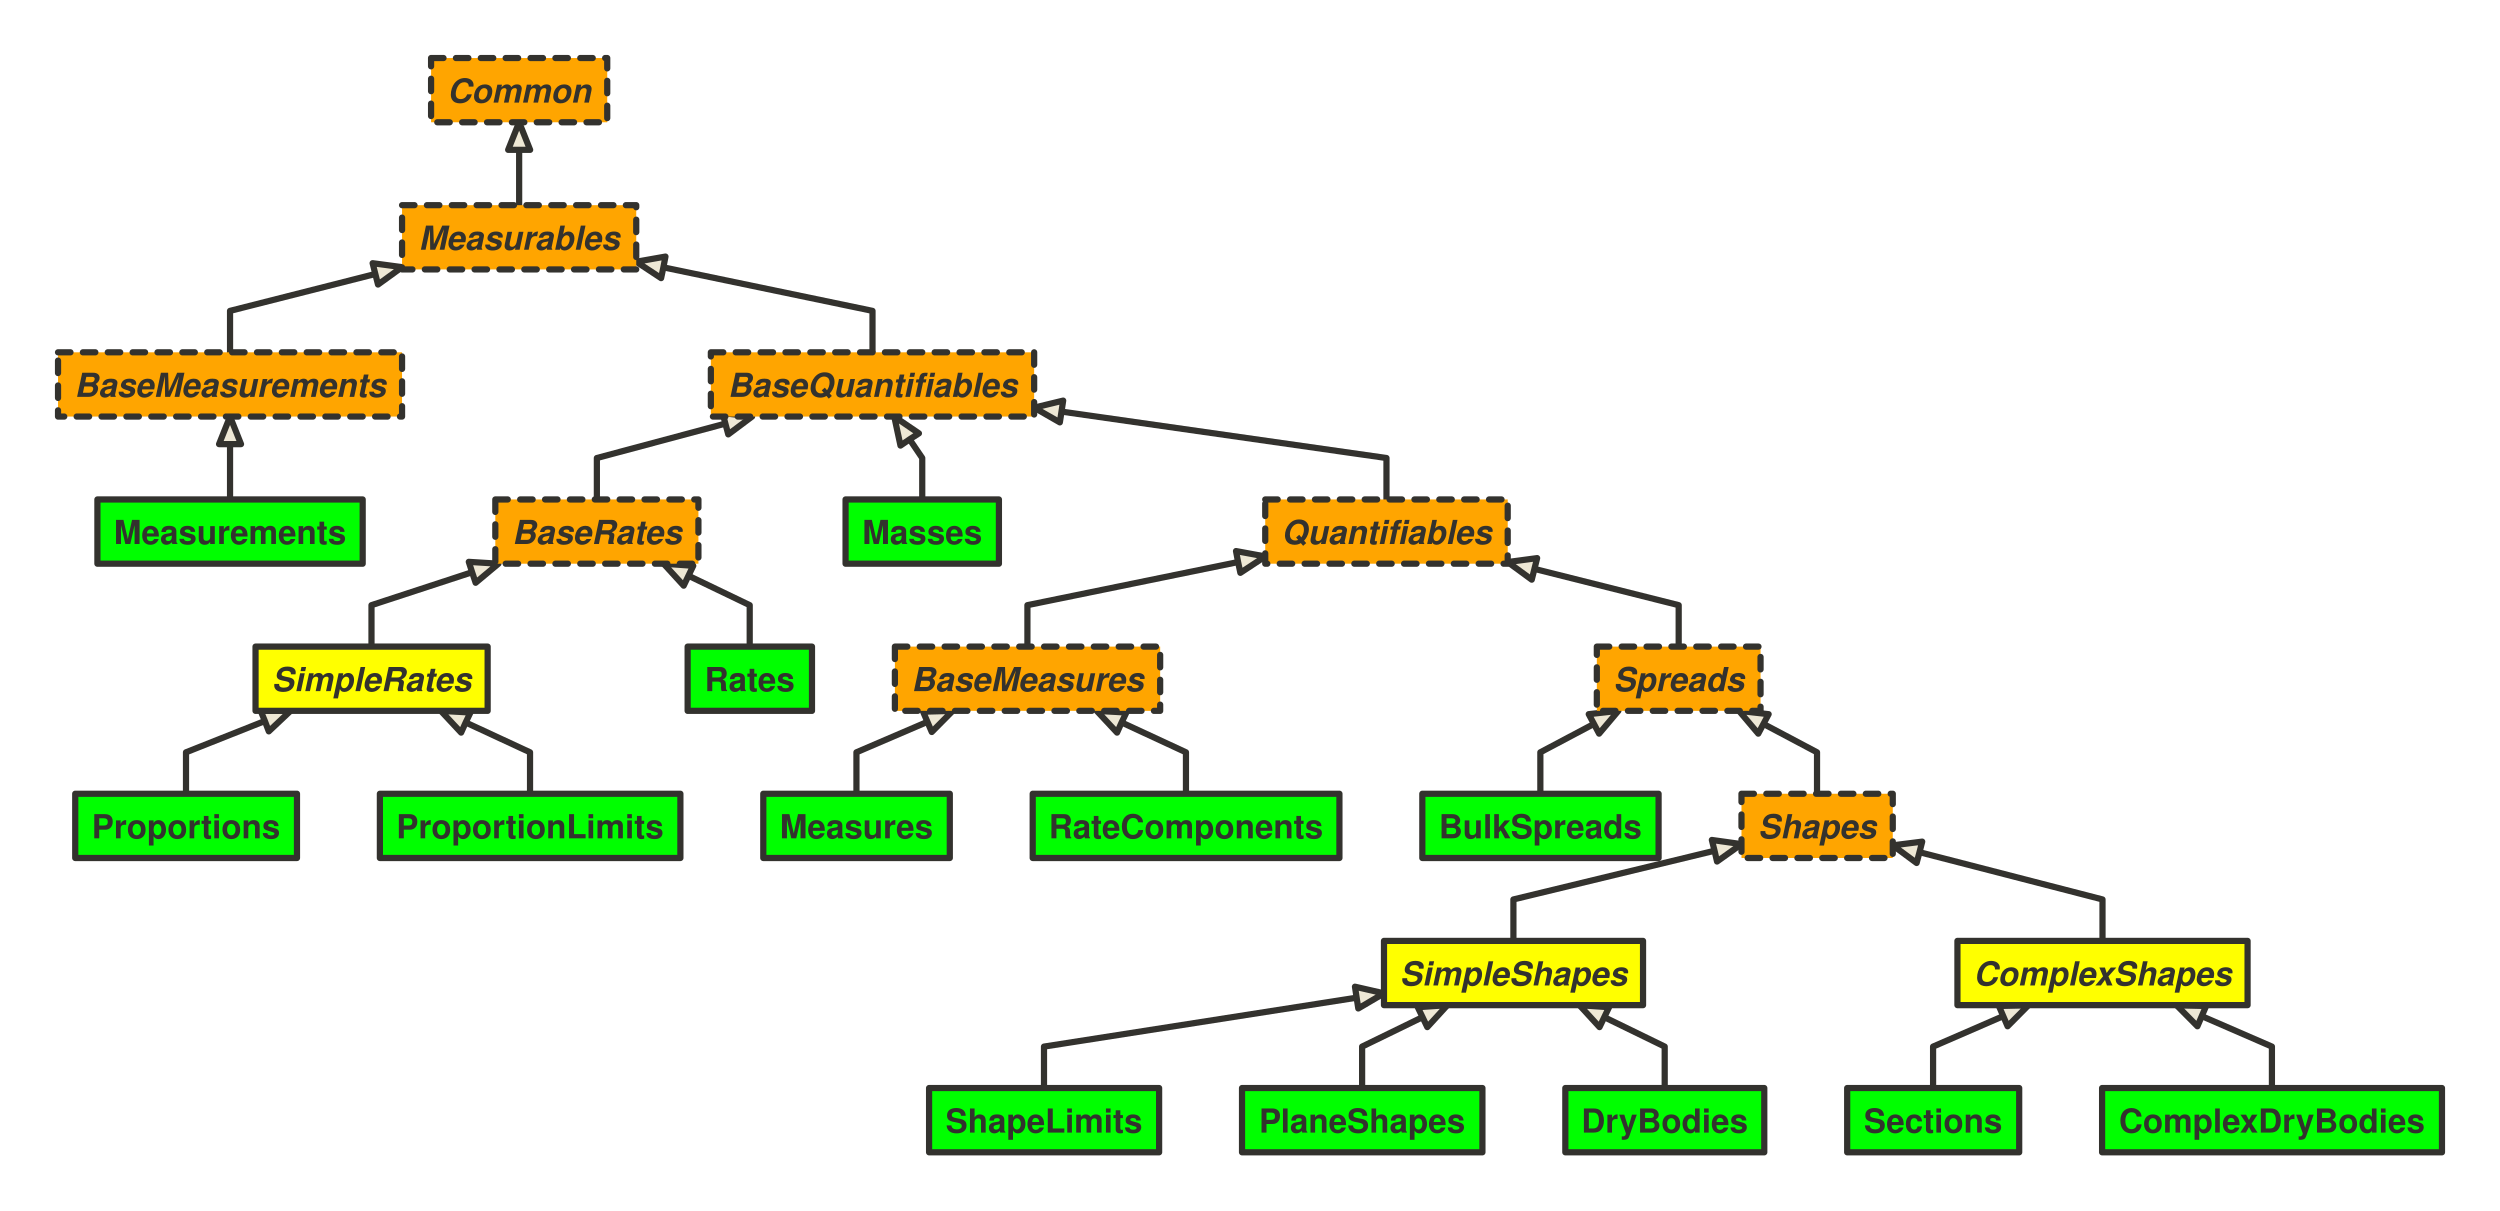
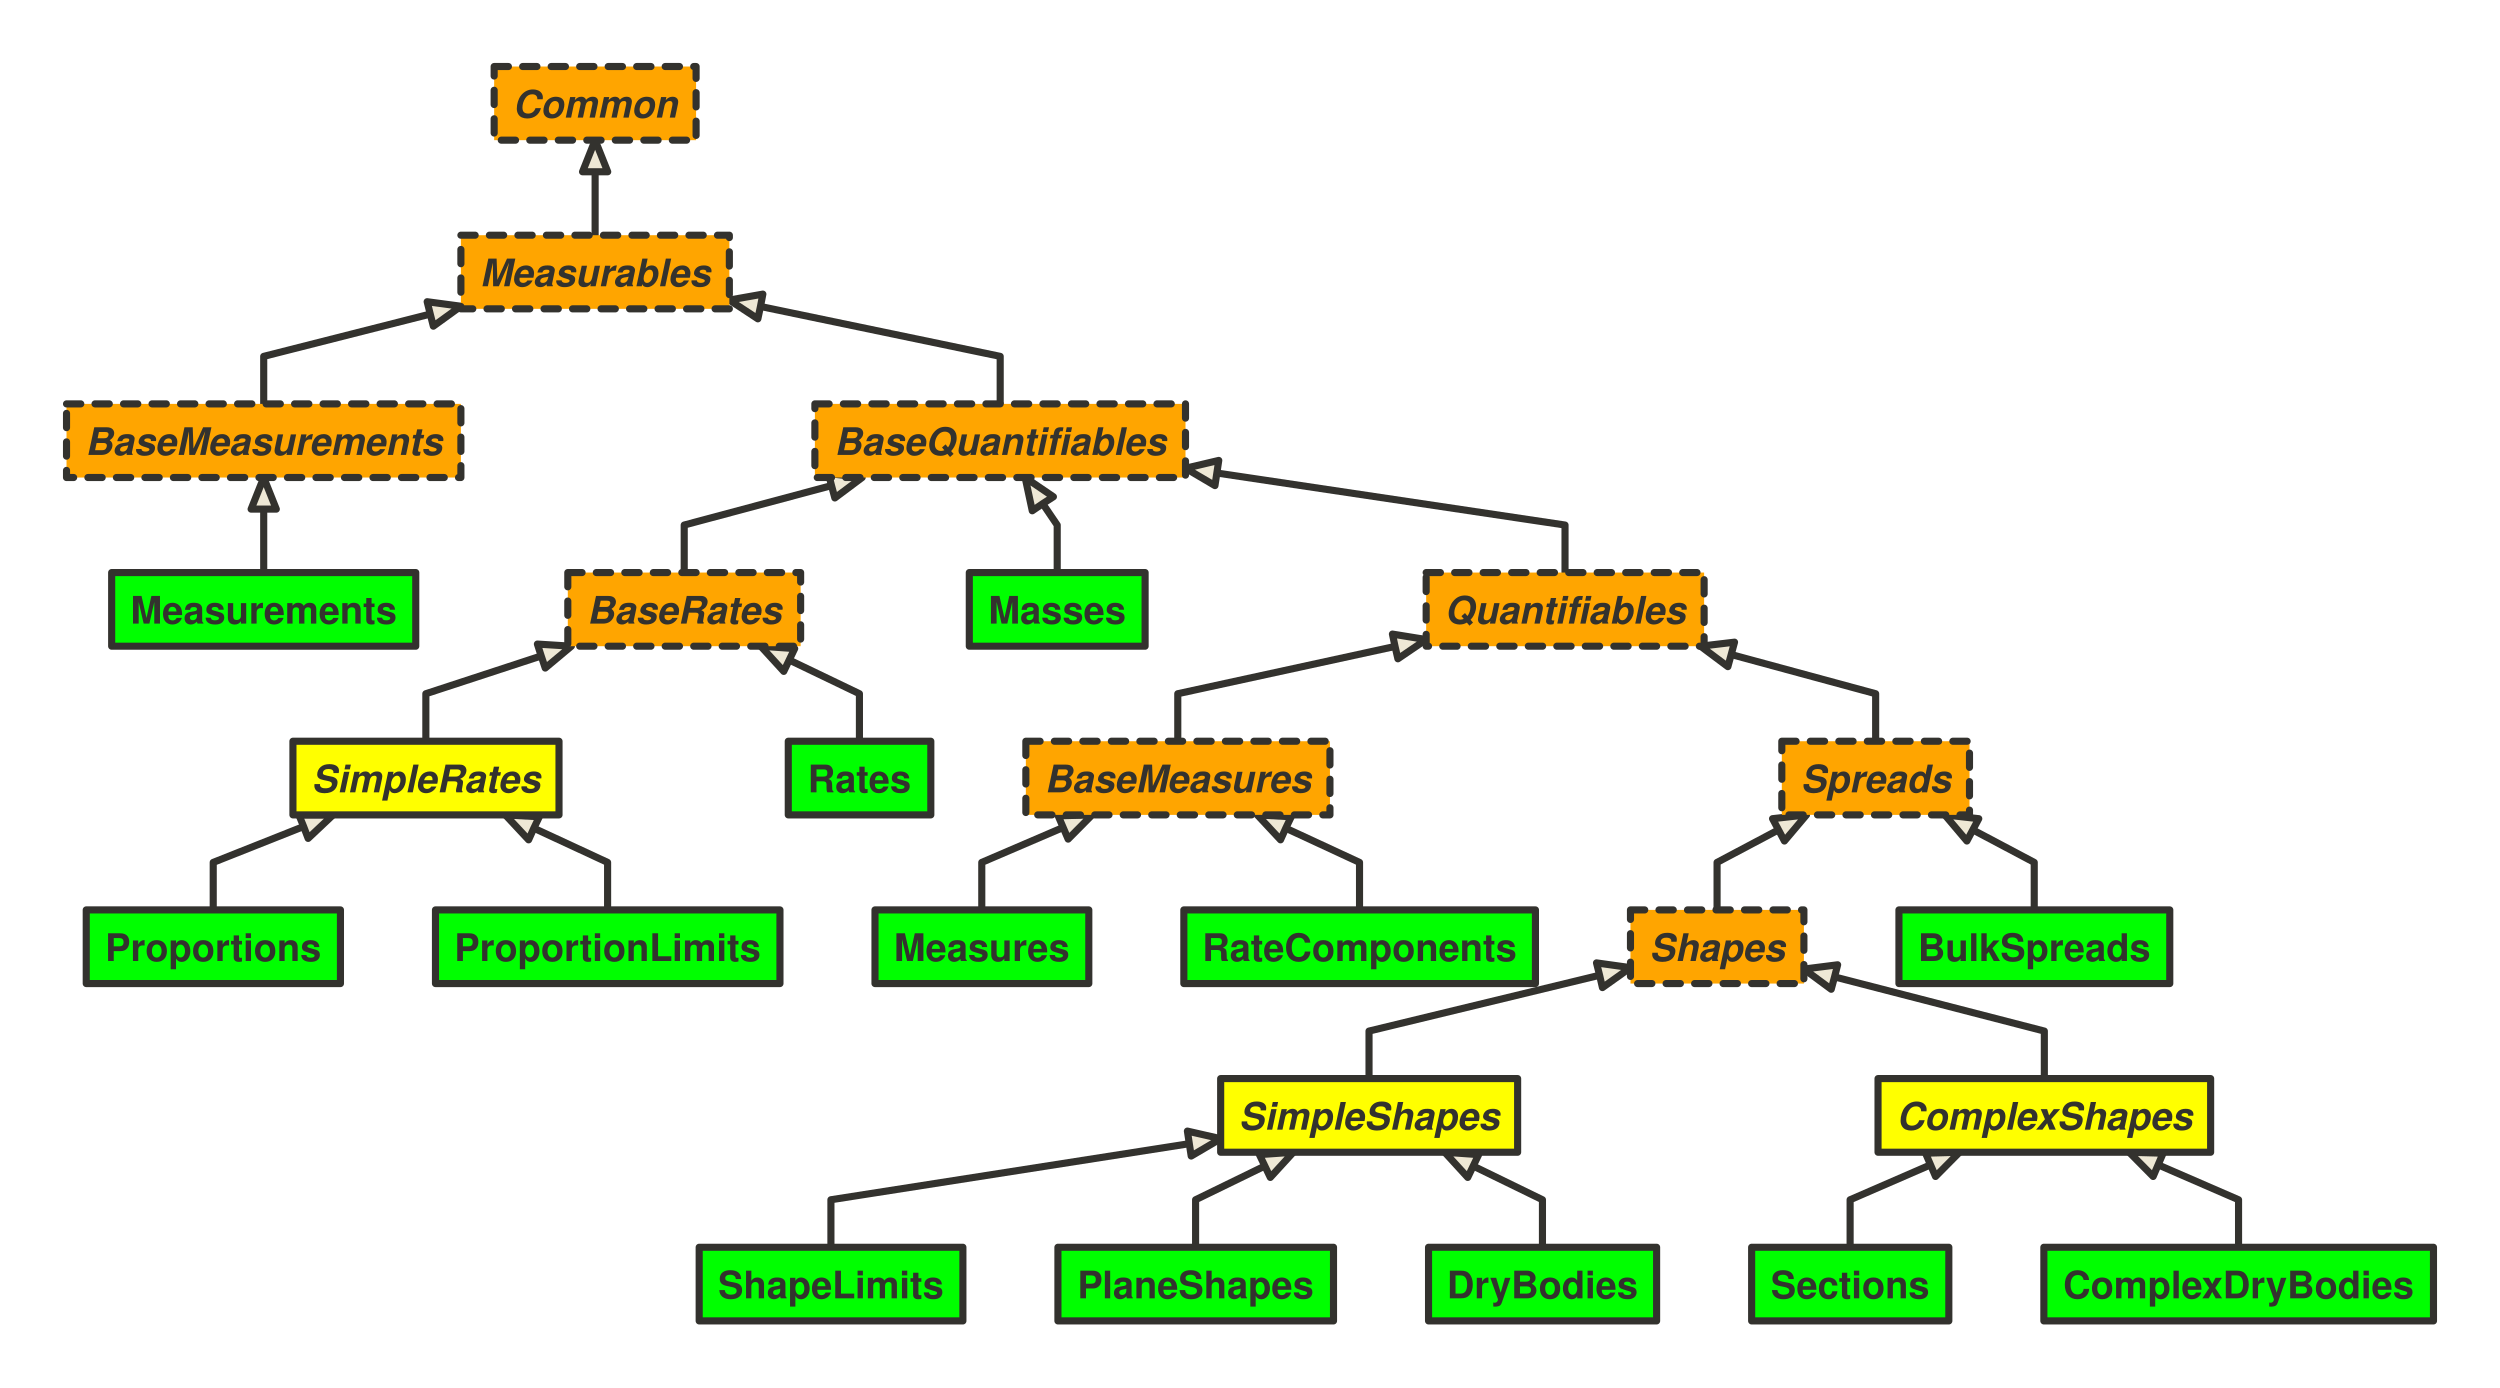
- <svg xmlns="http://www.w3.org/2000/svg" version="1.1" baseProfile="full" width="1206.3" height="584.0" viewbox="0 0 1206.25 584">
+ <svg xmlns="http://www.w3.org/2000/svg" version="1.1" baseProfile="full" width="1052.3" height="584.0" viewbox="0 0 1052.25 584">
  <g stroke-width="1.0" text-align="left" font="12pt Helvetica, Arial, sans-serif" font-size="12pt" font-family="Helvetica" font-weight="bold" font-style="normal">
    <g font-family="Helvetica" font-size="12pt" font-weight="bold" font-style="normal" stroke-width="3.0" stroke-linejoin="round" stroke-linecap="round" stroke="#33322E">
      <g stroke="transparent" fill="transparent">
-         <rect x="0.0" y="0.0" height="584.0" width="1206.3" stroke="none" />
+         <rect x="0.0" y="0.0" height="584.0" width="1052.3" stroke="none" />
      </g>
      <g transform="translate(8, 8)" fill="#33322E">
        <g transform="translate(20, 20)" fill="#eee8d5" font-family="Helvetica" font-size="12pt" font-weight="normal" font-style="normal">
          <path d="M222.5 44.3 L222.5 51 L222.5 71 L222.5 71.0 " fill="none" />
          <path d="M227.8 44.3 L222.5 44.3 L217.2 44.3 L222.5 31.0 Z" />
          <path d="M153.1 104.2 L83 122 L83 142 L83.0 142.0 " fill="none" />
          <path d="M154.4 109.3 L153.1 104.2 L151.8 99.0 L166.0 100.9 Z" />
          <path d="M83.0 186.3 L83 193 L83 213 L83.0 213.0 " fill="none" />
          <path d="M88.3 186.3 L83.0 186.3 L77.7 186.3 L83.0 173.0 Z" />
          <path d="M292.1 101.0 L393 122 L393 142 L393.0 142.0 " fill="none" />
          <path d="M293.1 95.8 L292.1 101.0 L291.0 106.2 L279.0 98.3 Z" />
          <path d="M322.0 176.4 L260 193 L260 213 L260.0 213.0 " fill="none" />
          <path d="M323.4 181.6 L322.0 176.4 L320.7 171.3 L334.9 173.0 Z" />
          <path d="M410.9 184.0 L417 193 L417 213 L417.0 213.0 " fill="none" />
          <path d="M415.4 181.1 L410.9 184.0 L406.5 187.0 L403.5 173.0 Z" />
-           <path d="M484.2 170.6 L641 193 L641 213 L641.0 213.0 " fill="none" />
-           <path d="M485.0 165.3 L484.2 170.6 L483.4 175.8 L471.0 168.7 Z" />
-           <path d="M569.4 243.2 L467.75 264 L467.75 284 L467.8 284.0 " fill="none" />
-           <path d="M570.5 248.4 L569.4 243.2 L568.4 237.9 L582.5 240.5 Z" />
-           <path d="M712.4 246.5 L782 264 L782 284 L782.0 284.0 " fill="none" />
-           <path d="M713.7 241.3 L712.4 246.5 L711.1 251.7 L699.5 243.2 Z" />
-           <path d="M741.1 321.3 L715.25 335 L715.25 355 L715.3 355.0 " fill="none" />
-           <path d="M743.6 326.0 L741.1 321.3 L738.6 316.6 L752.9 315.0 Z" />
-           <path d="M822.9 321.3 L848.75 335 L848.75 355 L848.8 355.0 " fill="none" />
-           <path d="M825.4 316.6 L822.9 321.3 L820.4 326.0 L811.1 315.0 Z" />
-           <path d="M799.3 382.5 L702.25 406 L702.25 426 L702.3 426.0 " fill="none" />
-           <path d="M800.5 387.7 L799.3 382.5 L798.0 377.3 L812.3 379.3 Z" />
-           <path d="M626.6 453.4 L475.75 477 L475.75 497 L475.8 497.0 " fill="none" />
-           <path d="M627.4 458.6 L626.6 453.4 L625.8 448.1 L639.8 451.3 Z" />
-           <path d="M658.4 462.8 L629.25 477 L629.25 497 L629.3 497.0 " fill="none" />
-           <path d="M660.7 467.6 L658.4 462.8 L656.1 458.0 L670.4 457.0 Z" />
-           <path d="M746.1 462.8 L775.25 477 L775.25 497 L775.3 497.0 " fill="none" />
-           <path d="M748.4 458.0 L746.1 462.8 L743.8 467.6 L734.1 457.0 Z" />
+           <path d="M484.2 171.1 L630.75 193 L630.75 213 L630.8 213.0 " fill="none" />
+           <path d="M485.0 165.8 L484.2 171.1 L483.4 176.4 L471.0 169.1 Z" />
+           <path d="M559.2 244.1 L467.75 264 L467.75 284 L467.8 284.0 " fill="none" />
+           <path d="M560.4 249.3 L559.2 244.1 L558.1 238.9 L572.3 241.2 Z" />
+           <path d="M700.7 247.5 L761.5 264 L761.5 284 L761.5 284.0 " fill="none" />
+           <path d="M702.1 242.3 L700.7 247.5 L699.3 252.6 L687.8 244.0 Z" />
+           <path d="M720.6 321.3 L694.75 335 L694.75 355 L694.8 355.0 " fill="none" />
+           <path d="M723.1 326.0 L720.6 321.3 L718.1 316.6 L732.4 315.0 Z" />
+           <path d="M802.4 321.3 L828.25 335 L828.25 355 L828.3 355.0 " fill="none" />
+           <path d="M804.9 316.6 L802.4 321.3 L799.9 326.0 L790.6 315.0 Z" />
+           <path d="M645.3 382.5 L548.25 406 L548.25 426 L548.3 426.0 " fill="none" />
+           <path d="M646.5 387.7 L645.3 382.5 L644.0 377.3 L658.3 379.3 Z" />
+           <path d="M472.6 453.4 L321.75 477 L321.75 497 L321.8 497.0 " fill="none" />
+           <path d="M473.4 458.6 L472.6 453.4 L471.8 448.1 L485.8 451.3 Z" />
+           <path d="M504.4 462.8 L475.25 477 L475.25 497 L475.3 497.0 " fill="none" />
+           <path d="M506.7 467.6 L504.4 462.8 L502.1 458.0 L516.4 457.0 Z" />
+           <path d="M592.1 462.8 L621.25 477 L621.25 497 L621.3 497.0 " fill="none" />
+           <path d="M594.4 458.0 L592.1 462.8 L589.8 467.6 L580.1 457.0 Z" />
          <path d="M419.5 320.3 L385.25 335 L385.25 355 L385.3 355.0 " fill="none" />
          <path d="M421.6 325.2 L419.5 320.3 L417.4 315.4 L431.7 315.0 Z" />
          <path d="M513.2 320.6 L544.25 335 L544.25 355 L544.3 355.0 " fill="none" />
          <path d="M515.5 315.8 L513.2 320.6 L511.0 325.5 L501.2 315.0 Z" />
          <path d="M199.8 248.1 L151.25 264 L151.25 284 L151.3 284.0 " fill="none" />
          <path d="M201.5 253.2 L199.8 248.1 L198.2 243.1 L212.5 244.0 Z" />
          <path d="M304.2 249.8 L333.75 264 L333.75 284 L333.8 284.0 " fill="none" />
          <path d="M306.5 245.0 L304.2 249.8 L301.9 254.6 L292.2 244.0 Z" />
          <path d="M99.8 319.9 L61.75 335 L61.75 355 L61.8 355.0 " fill="none" />
          <path d="M101.7 324.9 L99.8 319.9 L97.8 315.0 L112.2 315.0 Z" />
          <path d="M196.7 320.6 L227.75 335 L227.75 355 L227.8 355.0 " fill="none" />
          <path d="M199.0 315.8 L196.7 320.6 L194.5 325.5 L184.7 315.0 Z" />
-           <path d="M898.2 383.2 L986.5 406 L986.5 426 L986.5 426.0 " fill="none" />
-           <path d="M899.5 378.1 L898.2 383.2 L896.8 388.4 L885.3 379.9 Z" />
-           <path d="M938.6 462.3 L904.75 477 L904.75 497 L904.8 497.0 " fill="none" />
-           <path d="M940.7 467.2 L938.6 462.3 L936.5 457.4 L950.8 457.0 Z" />
-           <path d="M1034.4 462.3 L1068.25 477 L1068.25 497 L1068.3 497.0 " fill="none" />
-           <path d="M1036.5 457.4 L1034.4 462.3 L1032.3 467.2 L1022.2 457.0 Z" />
+           <path d="M744.2 383.2 L832.5 406 L832.5 426 L832.5 426.0 " fill="none" />
+           <path d="M745.5 378.1 L744.2 383.2 L742.8 388.4 L731.3 379.9 Z" />
+           <path d="M784.6 462.3 L750.75 477 L750.75 497 L750.8 497.0 " fill="none" />
+           <path d="M786.7 467.2 L784.6 462.3 L782.5 457.4 L796.8 457.0 Z" />
+           <path d="M880.4 462.3 L914.25 477 L914.25 497 L914.3 497.0 " fill="none" />
+           <path d="M882.5 457.4 L880.4 462.3 L878.3 467.2 L868.2 457.0 Z" />
          <g data-name="Common">
            <g fill="orange" stroke="#33322E" stroke-dasharray="6 6" data-name="Common">
              <rect x="180.0" y="0.0" height="31.0" width="85.0" data-name="Common" />
            </g>
            <g transform="translate(180, 0)" font-family="Helvetica" font-size="12pt" font-weight="bold" font-style="italic" data-name="Common">
              <g transform="translate(8, 8)" fill="#33322E" text-align="center" data-name="Common">
                <text x="34.5" y="13.5" stroke="none" text-anchor="middle" data-name="Common">Common</text>
              </g>
            </g>
          </g>
          <g data-name="Measurables">
            <g fill="orange" stroke="#33322E" stroke-dasharray="6 6" data-name="Measurables">
              <rect x="166.0" y="71.0" height="31.0" width="113.0" data-name="Measurables" />
            </g>
            <g transform="translate(166, 71)" font-family="Helvetica" font-size="12pt" font-weight="bold" font-style="italic" data-name="Measurables">
              <g transform="translate(8, 8)" fill="#33322E" text-align="center" data-name="Measurables">
                <text x="48.5" y="13.5" stroke="none" text-anchor="middle" data-name="Measurables">Measurables</text>
              </g>
            </g>
          </g>
          <g data-name="BaseMeasurements">
            <g fill="orange" stroke="#33322E" stroke-dasharray="6 6" data-name="BaseMeasurements">
              <rect x="0.0" y="142.0" height="31.0" width="166.0" data-name="BaseMeasurements" />
            </g>
            <g transform="translate(0, 142)" font-family="Helvetica" font-size="12pt" font-weight="bold" font-style="italic" data-name="BaseMeasurements">
              <g transform="translate(8, 8)" fill="#33322E" text-align="center" data-name="BaseMeasurements">
                <text x="75.0" y="13.5" stroke="none" text-anchor="middle" data-name="BaseMeasurements">BaseMeasurements</text>
              </g>
            </g>
          </g>
          <g data-name="BaseQuantifiables">
            <g fill="orange" stroke="#33322E" stroke-dasharray="6 6" data-name="BaseQuantifiables">
              <rect x="315.0" y="142.0" height="31.0" width="156.0" data-name="BaseQuantifiables" />
            </g>
            <g transform="translate(315, 142)" font-family="Helvetica" font-size="12pt" font-weight="bold" font-style="italic" data-name="BaseQuantifiables">
              <g transform="translate(8, 8)" fill="#33322E" text-align="center" data-name="BaseQuantifiables">
                <text x="70.0" y="13.5" stroke="none" text-anchor="middle" data-name="BaseQuantifiables">BaseQuantifiables</text>
              </g>
            </g>
          </g>
          <g data-name="Quantifiables">
            <g fill="orange" stroke="#33322E" stroke-dasharray="6 6" data-name="Quantifiables">
-               <rect x="582.5" y="213.0" height="31.0" width="117.0" data-name="Quantifiables" />
-             </g>
-             <g transform="translate(582.5, 213)" font-family="Helvetica" font-size="12pt" font-weight="bold" font-style="italic" data-name="Quantifiables">
+               <rect x="572.3" y="213.0" height="31.0" width="117.0" data-name="Quantifiables" />
+             </g>
+             <g transform="translate(572.25, 213)" font-family="Helvetica" font-size="12pt" font-weight="bold" font-style="italic" data-name="Quantifiables">
              <g transform="translate(8, 8)" fill="#33322E" text-align="center" data-name="Quantifiables">
                <text x="50.5" y="13.5" stroke="none" text-anchor="middle" data-name="Quantifiables">Quantifiables</text>
              </g>
            </g>
          </g>
          <g data-name="BaseMeasures">
            <g fill="orange" stroke="#33322E" stroke-dasharray="6 6" data-name="BaseMeasures">
              <rect x="403.8" y="284.0" height="31.0" width="128.0" data-name="BaseMeasures" />
            </g>
            <g transform="translate(403.75, 284)" font-family="Helvetica" font-size="12pt" font-weight="bold" font-style="italic" data-name="BaseMeasures">
              <g transform="translate(8, 8)" fill="#33322E" text-align="center" data-name="BaseMeasures">
                <text x="56.0" y="13.5" stroke="none" text-anchor="middle" data-name="BaseMeasures">BaseMeasures</text>
              </g>
            </g>
          </g>
          <g data-name="Spreads">
            <g fill="orange" stroke="#33322E" stroke-dasharray="6 6" data-name="Spreads">
-               <rect x="742.5" y="284.0" height="31.0" width="79.0" data-name="Spreads" />
-             </g>
-             <g transform="translate(742.5, 284)" font-family="Helvetica" font-size="12pt" font-weight="bold" font-style="italic" data-name="Spreads">
+               <rect x="722.0" y="284.0" height="31.0" width="79.0" data-name="Spreads" />
+             </g>
+             <g transform="translate(722, 284)" font-family="Helvetica" font-size="12pt" font-weight="bold" font-style="italic" data-name="Spreads">
              <g transform="translate(8, 8)" fill="#33322E" text-align="center" data-name="Spreads">
                <text x="31.5" y="13.5" stroke="none" text-anchor="middle" data-name="Spreads">Spreads</text>
              </g>
            </g>
          </g>
          <g data-name="Shapes">
            <g fill="orange" stroke="#33322E" stroke-dasharray="6 6" data-name="Shapes">
-               <rect x="812.3" y="355.0" height="31.0" width="73.0" data-name="Shapes" />
-             </g>
-             <g transform="translate(812.25, 355)" font-family="Helvetica" font-size="12pt" font-weight="bold" font-style="italic" data-name="Shapes">
+               <rect x="658.3" y="355.0" height="31.0" width="73.0" data-name="Shapes" />
+             </g>
+             <g transform="translate(658.25, 355)" font-family="Helvetica" font-size="12pt" font-weight="bold" font-style="italic" data-name="Shapes">
              <g transform="translate(8, 8)" fill="#33322E" text-align="center" data-name="Shapes">
                <text x="28.5" y="13.5" stroke="none" text-anchor="middle" data-name="Shapes">Shapes</text>
              </g>
            </g>
          </g>
          <g data-name="BaseRates">
            <g fill="orange" stroke="#33322E" stroke-dasharray="6 6" data-name="BaseRates">
              <rect x="211.0" y="213.0" height="31.0" width="98.0" data-name="BaseRates" />
            </g>
            <g transform="translate(211, 213)" font-family="Helvetica" font-size="12pt" font-weight="bold" font-style="italic" data-name="BaseRates">
              <g transform="translate(8, 8)" fill="#33322E" text-align="center" data-name="BaseRates">
                <text x="41.0" y="13.5" stroke="none" text-anchor="middle" data-name="BaseRates">BaseRates</text>
              </g>
            </g>
          </g>
          <g data-name="SimpleShapes">
            <g fill="yellow" stroke="#33322E" data-name="SimpleShapes">
-               <rect x="639.8" y="426.0" height="31.0" width="125.0" data-name="SimpleShapes" />
-             </g>
-             <g transform="translate(639.75, 426)" font-family="Helvetica" font-size="12pt" font-weight="bold" font-style="italic" data-name="SimpleShapes">
+               <rect x="485.8" y="426.0" height="31.0" width="125.0" data-name="SimpleShapes" />
+             </g>
+             <g transform="translate(485.75, 426)" font-family="Helvetica" font-size="12pt" font-weight="bold" font-style="italic" data-name="SimpleShapes">
              <g transform="translate(8, 8)" fill="#33322E" text-align="center" data-name="SimpleShapes">
                <text x="54.5" y="13.5" stroke="none" text-anchor="middle" data-name="SimpleShapes">SimpleShapes</text>
              </g>
            </g>
          </g>
          <g data-name="ComplexShapes">
            <g fill="yellow" stroke="#33322E" data-name="ComplexShapes">
-               <rect x="916.5" y="426.0" height="31.0" width="140.0" data-name="ComplexShapes" />
-             </g>
-             <g transform="translate(916.5, 426)" font-family="Helvetica" font-size="12pt" font-weight="bold" font-style="italic" data-name="ComplexShapes">
+               <rect x="762.5" y="426.0" height="31.0" width="140.0" data-name="ComplexShapes" />
+             </g>
+             <g transform="translate(762.5, 426)" font-family="Helvetica" font-size="12pt" font-weight="bold" font-style="italic" data-name="ComplexShapes">
              <g transform="translate(8, 8)" fill="#33322E" text-align="center" data-name="ComplexShapes">
                <text x="62.0" y="13.5" stroke="none" text-anchor="middle" data-name="ComplexShapes">ComplexShapes</text>
              </g>
            </g>
          </g>
          <g data-name="SimpleRates">
            <g fill="yellow" stroke="#33322E" data-name="SimpleRates">
              <rect x="95.3" y="284.0" height="31.0" width="112.0" data-name="SimpleRates" />
            </g>
            <g transform="translate(95.25, 284)" font-family="Helvetica" font-size="12pt" font-weight="bold" font-style="italic" data-name="SimpleRates">
              <g transform="translate(8, 8)" fill="#33322E" text-align="center" data-name="SimpleRates">
                <text x="48.0" y="13.5" stroke="none" text-anchor="middle" data-name="SimpleRates">SimpleRates</text>
              </g>
            </g>
          </g>
          <g data-name="Measurements">
            <g fill="lime" stroke="#33322E" data-name="Measurements">
              <rect x="19.0" y="213.0" height="31.0" width="128.0" data-name="Measurements" />
            </g>
            <g transform="translate(19, 213)" font-family="Helvetica" font-size="12pt" font-weight="bold" font-style="normal" data-name="Measurements">
              <g transform="translate(8, 8)" fill="#33322E" text-align="center" data-name="Measurements">
                <text x="56.0" y="13.5" stroke="none" text-anchor="middle" data-name="Measurements">Measurements</text>
              </g>
            </g>
          </g>
          <g data-name="Measures">
            <g fill="lime" stroke="#33322E" data-name="Measures">
              <rect x="340.3" y="355.0" height="31.0" width="90.0" data-name="Measures" />
            </g>
            <g transform="translate(340.25, 355)" font-family="Helvetica" font-size="12pt" font-weight="bold" font-style="normal" data-name="Measures">
              <g transform="translate(8, 8)" fill="#33322E" text-align="center" data-name="Measures">
                <text x="37.0" y="13.5" stroke="none" text-anchor="middle" data-name="Measures">Measures</text>
              </g>
            </g>
          </g>
          <g data-name="ShapeLimits">
            <g fill="lime" stroke="#33322E" data-name="ShapeLimits">
-               <rect x="420.3" y="497.0" height="31.0" width="111.0" data-name="ShapeLimits" />
-             </g>
-             <g transform="translate(420.25, 497)" font-family="Helvetica" font-size="12pt" font-weight="bold" font-style="normal" data-name="ShapeLimits">
+               <rect x="266.3" y="497.0" height="31.0" width="111.0" data-name="ShapeLimits" />
+             </g>
+             <g transform="translate(266.25, 497)" font-family="Helvetica" font-size="12pt" font-weight="bold" font-style="normal" data-name="ShapeLimits">
              <g transform="translate(8, 8)" fill="#33322E" text-align="center" data-name="ShapeLimits">
                <text x="47.5" y="13.5" stroke="none" text-anchor="middle" data-name="ShapeLimits">ShapeLimits</text>
              </g>
            </g>
          </g>
          <g data-name="RateComponents">
            <g fill="lime" stroke="#33322E" data-name="RateComponents">
              <rect x="470.3" y="355.0" height="31.0" width="148.0" data-name="RateComponents" />
            </g>
            <g transform="translate(470.25, 355)" font-family="Helvetica" font-size="12pt" font-weight="bold" font-style="normal" data-name="RateComponents">
              <g transform="translate(8, 8)" fill="#33322E" text-align="center" data-name="RateComponents">
                <text x="66.0" y="13.5" stroke="none" text-anchor="middle" data-name="RateComponents">RateComponents</text>
              </g>
            </g>
          </g>
          <g data-name="Rates">
            <g fill="lime" stroke="#33322E" data-name="Rates">
              <rect x="303.8" y="284.0" height="31.0" width="60.0" data-name="Rates" />
            </g>
            <g transform="translate(303.75, 284)" font-family="Helvetica" font-size="12pt" font-weight="bold" font-style="normal" data-name="Rates">
              <g transform="translate(8, 8)" fill="#33322E" text-align="center" data-name="Rates">
                <text x="22.0" y="13.5" stroke="none" text-anchor="middle" data-name="Rates">Rates</text>
              </g>
            </g>
          </g>
          <g data-name="Proportions">
            <g fill="lime" stroke="#33322E" data-name="Proportions">
              <rect x="8.3" y="355.0" height="31.0" width="107.0" data-name="Proportions" />
            </g>
            <g transform="translate(8.25, 355)" font-family="Helvetica" font-size="12pt" font-weight="bold" font-style="normal" data-name="Proportions">
              <g transform="translate(8, 8)" fill="#33322E" text-align="center" data-name="Proportions">
                <text x="45.5" y="13.5" stroke="none" text-anchor="middle" data-name="Proportions">Proportions</text>
              </g>
            </g>
          </g>
          <g data-name="ProportionLimits">
            <g fill="lime" stroke="#33322E" data-name="ProportionLimits">
              <rect x="155.3" y="355.0" height="31.0" width="145.0" data-name="ProportionLimits" />
            </g>
            <g transform="translate(155.25, 355)" font-family="Helvetica" font-size="12pt" font-weight="bold" font-style="normal" data-name="ProportionLimits">
              <g transform="translate(8, 8)" fill="#33322E" text-align="center" data-name="ProportionLimits">
                <text x="64.5" y="13.5" stroke="none" text-anchor="middle" data-name="ProportionLimits">ProportionLimits</text>
              </g>
            </g>
          </g>
          <g data-name="BulkSpreads">
            <g fill="lime" stroke="#33322E" data-name="BulkSpreads">
-               <rect x="658.3" y="355.0" height="31.0" width="114.0" data-name="BulkSpreads" />
-             </g>
-             <g transform="translate(658.25, 355)" font-family="Helvetica" font-size="12pt" font-weight="bold" font-style="normal" data-name="BulkSpreads">
+               <rect x="771.3" y="355.0" height="31.0" width="114.0" data-name="BulkSpreads" />
+             </g>
+             <g transform="translate(771.25, 355)" font-family="Helvetica" font-size="12pt" font-weight="bold" font-style="normal" data-name="BulkSpreads">
              <g transform="translate(8, 8)" fill="#33322E" text-align="center" data-name="BulkSpreads">
                <text x="49.0" y="13.5" stroke="none" text-anchor="middle" data-name="BulkSpreads">BulkSpreads</text>
              </g>
            </g>
          </g>
          <g data-name="PlaneShapes">
            <g fill="lime" stroke="#33322E" data-name="PlaneShapes">
-               <rect x="571.3" y="497.0" height="31.0" width="116.0" data-name="PlaneShapes" />
-             </g>
-             <g transform="translate(571.25, 497)" font-family="Helvetica" font-size="12pt" font-weight="bold" font-style="normal" data-name="PlaneShapes">
+               <rect x="417.3" y="497.0" height="31.0" width="116.0" data-name="PlaneShapes" />
+             </g>
+             <g transform="translate(417.25, 497)" font-family="Helvetica" font-size="12pt" font-weight="bold" font-style="normal" data-name="PlaneShapes">
              <g transform="translate(8, 8)" fill="#33322E" text-align="center" data-name="PlaneShapes">
                <text x="50.0" y="13.5" stroke="none" text-anchor="middle" data-name="PlaneShapes">PlaneShapes</text>
              </g>
            </g>
          </g>
          <g data-name="DryBodies">
            <g fill="lime" stroke="#33322E" data-name="DryBodies">
-               <rect x="727.3" y="497.0" height="31.0" width="96.0" data-name="DryBodies" />
-             </g>
-             <g transform="translate(727.25, 497)" font-family="Helvetica" font-size="12pt" font-weight="bold" font-style="normal" data-name="DryBodies">
+               <rect x="573.3" y="497.0" height="31.0" width="96.0" data-name="DryBodies" />
+             </g>
+             <g transform="translate(573.25, 497)" font-family="Helvetica" font-size="12pt" font-weight="bold" font-style="normal" data-name="DryBodies">
              <g transform="translate(8, 8)" fill="#33322E" text-align="center" data-name="DryBodies">
                <text x="40.0" y="13.5" stroke="none" text-anchor="middle" data-name="DryBodies">DryBodies</text>
              </g>
            </g>
          </g>
          <g data-name="Masses">
            <g fill="lime" stroke="#33322E" data-name="Masses">
              <rect x="380.0" y="213.0" height="31.0" width="74.0" data-name="Masses" />
            </g>
            <g transform="translate(380, 213)" font-family="Helvetica" font-size="12pt" font-weight="bold" font-style="normal" data-name="Masses">
              <g transform="translate(8, 8)" fill="#33322E" text-align="center" data-name="Masses">
                <text x="29.0" y="13.5" stroke="none" text-anchor="middle" data-name="Masses">Masses</text>
              </g>
            </g>
          </g>
          <g data-name="Sections">
            <g fill="lime" stroke="#33322E" data-name="Sections">
-               <rect x="863.3" y="497.0" height="31.0" width="83.0" data-name="Sections" />
-             </g>
-             <g transform="translate(863.25, 497)" font-family="Helvetica" font-size="12pt" font-weight="bold" font-style="normal" data-name="Sections">
+               <rect x="709.3" y="497.0" height="31.0" width="83.0" data-name="Sections" />
+             </g>
+             <g transform="translate(709.25, 497)" font-family="Helvetica" font-size="12pt" font-weight="bold" font-style="normal" data-name="Sections">
              <g transform="translate(8, 8)" fill="#33322E" text-align="center" data-name="Sections">
                <text x="33.5" y="13.5" stroke="none" text-anchor="middle" data-name="Sections">Sections</text>
              </g>
            </g>
          </g>
          <g data-name="ComplexDryBodies">
            <g fill="lime" stroke="#33322E" data-name="ComplexDryBodies">
-               <rect x="986.3" y="497.0" height="31.0" width="164.0" data-name="ComplexDryBodies" />
-             </g>
-             <g transform="translate(986.25, 497)" font-family="Helvetica" font-size="12pt" font-weight="bold" font-style="normal" data-name="ComplexDryBodies">
+               <rect x="832.3" y="497.0" height="31.0" width="164.0" data-name="ComplexDryBodies" />
+             </g>
+             <g transform="translate(832.25, 497)" font-family="Helvetica" font-size="12pt" font-weight="bold" font-style="normal" data-name="ComplexDryBodies">
              <g transform="translate(8, 8)" fill="#33322E" text-align="center" data-name="ComplexDryBodies">
                <text x="74.0" y="13.5" stroke="none" text-anchor="middle" data-name="ComplexDryBodies">ComplexDryBodies</text>
              </g>
            </g>
          </g>
        </g>
      </g>
    </g>
  </g>
</svg>
